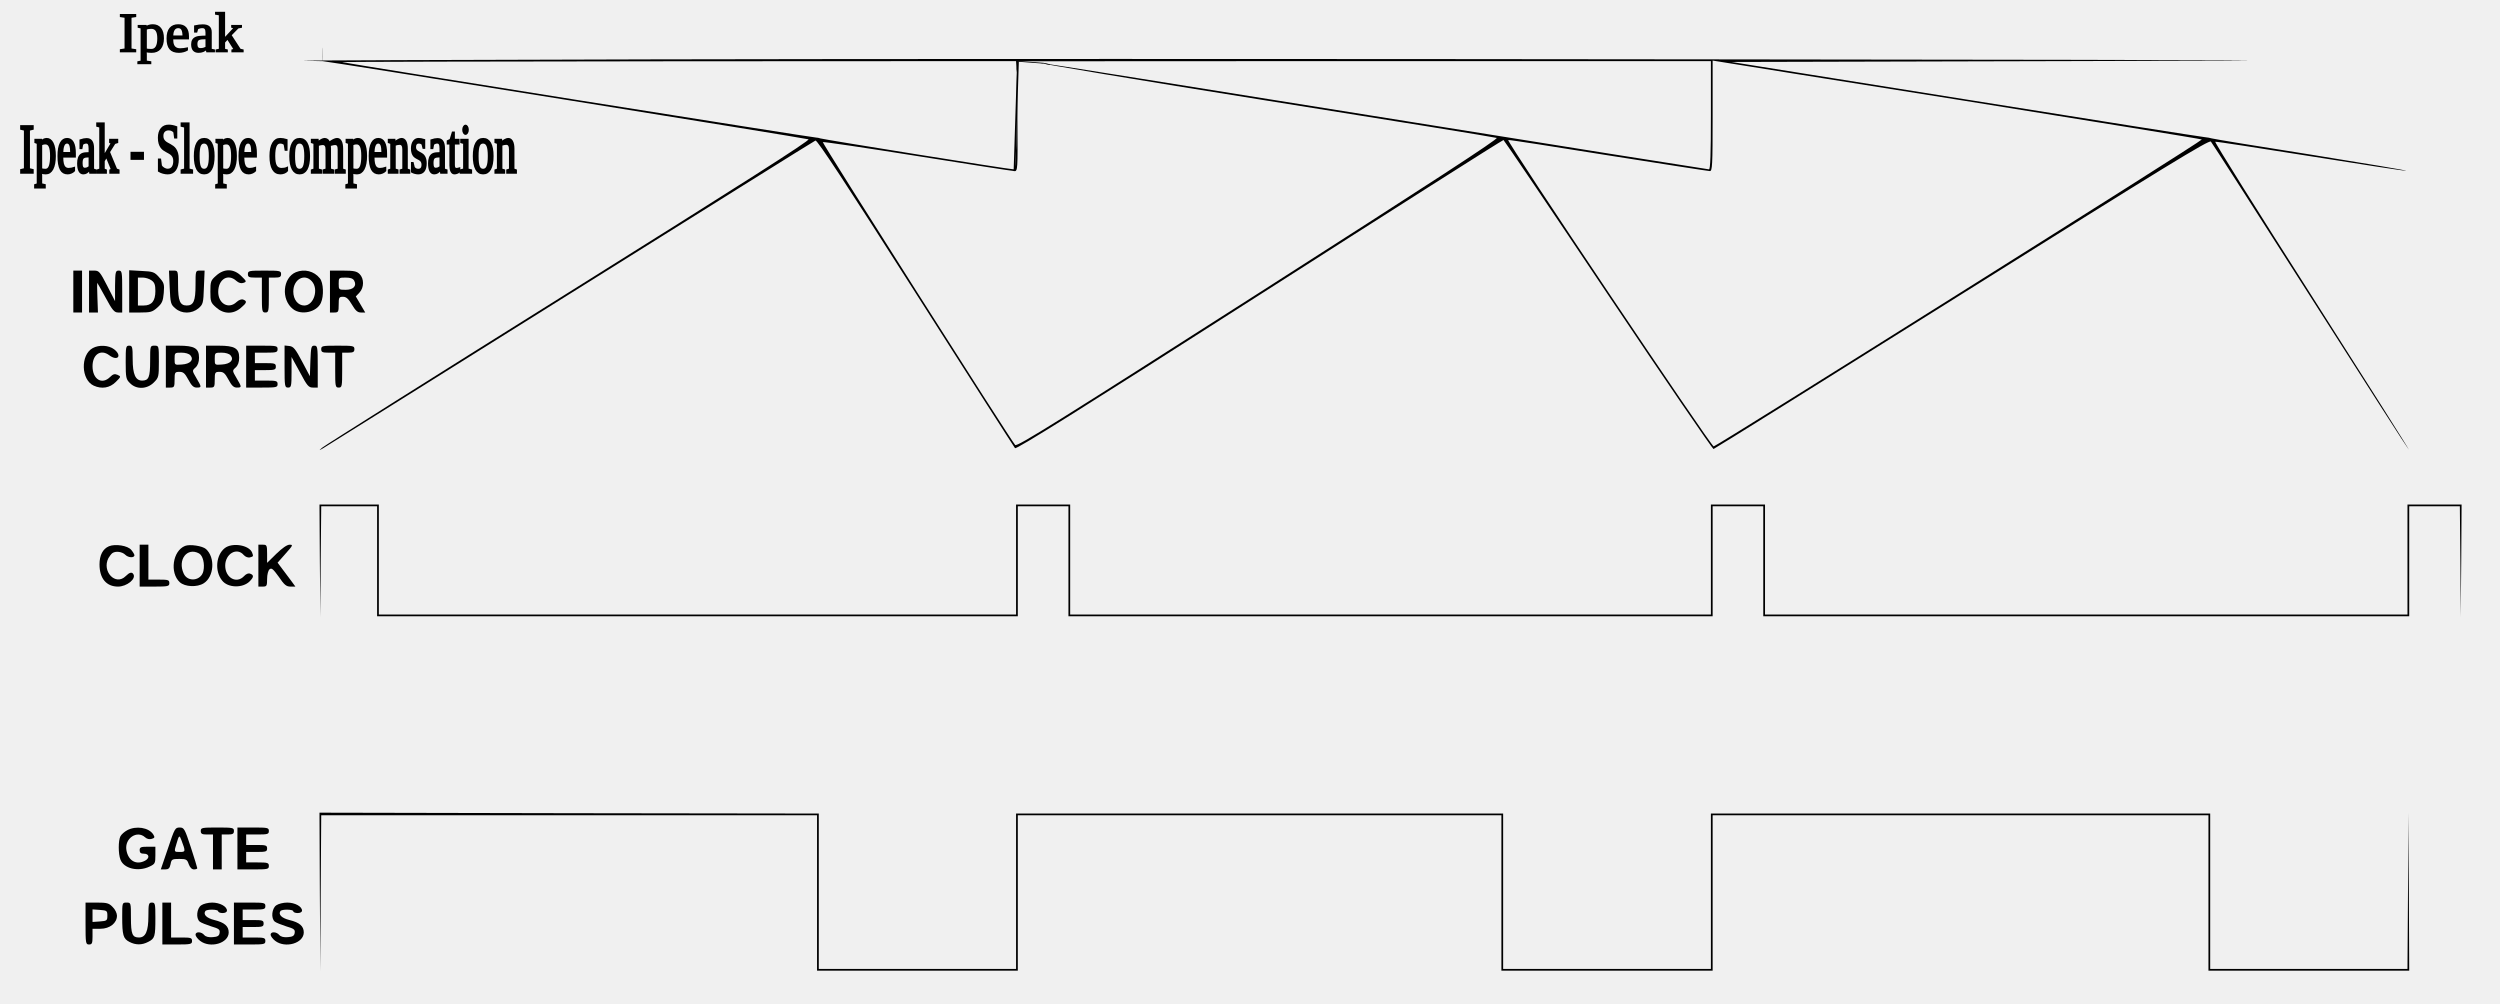
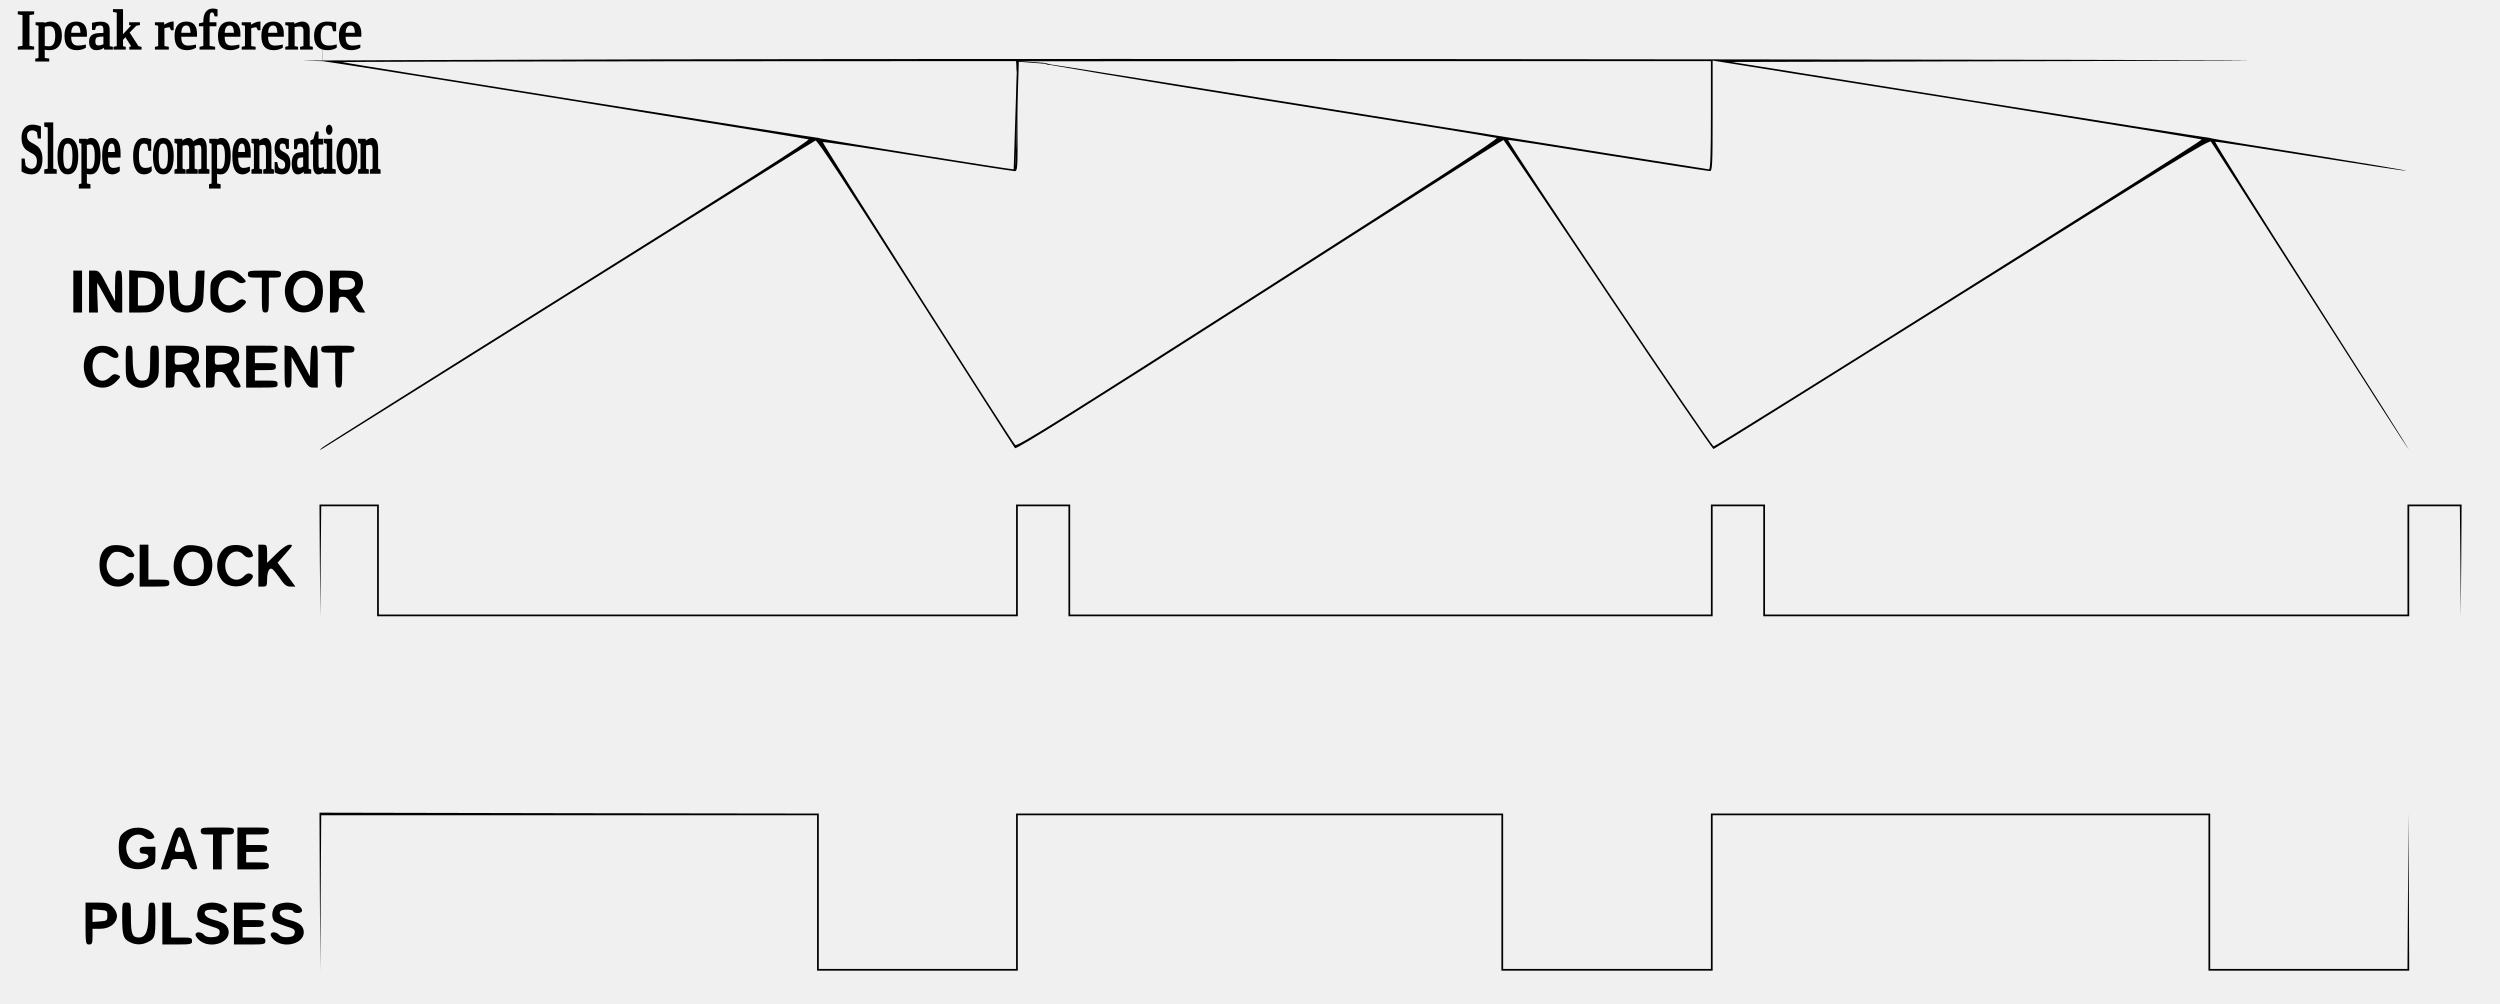
<svg xmlns="http://www.w3.org/2000/svg" version="1.0" width="1432pt" height="575pt" viewBox="0 0 1432 575" preserveAspectRatio="xMidYMid meet" id="svg61">
-   <style>
+   <style id="style1">
    path {
    fill: black;
    }
    @media (prefers-color-scheme: dark) {
    path {
    fill: white;
    }
    }
  </style>
  <defs id="defs61">
    </defs>
  <g transform="translate(0,575) scale(0.1,-0.1)" fill="#000000" stroke="none" id="g61">
    <path d="m 3740,5410 c -1147,-3 -2046,-6 -1998,-8 l 88,-2 v 0 h 16 c 1,174 -3,0 0,0 23,0 2772,-442 2785,-448 12,-5 -390,-261 -1374,-877 -764,-478 -1399,-878 -1411,-889 -21,-18 -21,-18 4,-4 14,8 651,407 1416,886 765,479 1397,874 1405,877 10,4 178,-252 573,-872 308,-483 564,-883 570,-890 8,-8 365,215 1401,878 764,489 1393,888 1397,887 4,-2 274,-401 600,-888 326,-486 598,-883 603,-882 6,1 646,401 1423,888 1172,735 1416,884 1426,873 7,-8 264,-409 572,-891 307,-482 560,-875 562,-874 2,2 -249,399 -557,882 -309,484 -557,880 -552,882 5,2 250,-36 546,-83 295,-47 541,-85 547,-83 5,2 -239,43 -543,92 -305,48 -561,90 -569,93 -8,3 -28,6 -45,8 -16,1 -632,98 -1368,216 l -1339,214 1944,5 c 1694,4 1432,6 -2047,10 -2194,3 -4928,3 -6075,0 z m 2082,-42 1,-33 4,32 4,32 1985,1 h 1984 v -310 c 0,-222 -3,-310 -11,-310 -6,0 -871,137 -1921,306 -1051,168 -1900.584,305.232 -1908.584,303.232 -8,-2 560.584,-98.232 1282.584,-213.232 722,-115 1321,-212 1331,-216 13,-4 -379,-259 -1364,-889 -1154,-738 -1383,-881 -1394,-870 -25,27 -1107,1730 -1102,1735 3,3 247,-33 542,-80 295,-47 545,-86 556,-86 18,0 19,10 17,278 l -3,277 -2,-272 c -3,-226 -6,-273 -17,-273 -25,0 -1090,171 -1106,177 -8,3 -20,5 -25,5 -10,-2 -2684,424 -2715,432 -8,2 857,4 1923,5 l 1937,1 z m 5423,-194 c 748,-120 1363,-220 1367,-223 7,-6 -2772,-1753 -2796,-1758 -13,-3 -1190,1751 -1177,1755 5,2 263,-38 573,-88 311,-49 573,-90 582,-90 14,0 16,30 16,316 v 317 l 38,-6 c 20,-4 649,-104 1397,-223 z" id="path3" style="stroke-width:11;stroke-dasharray:none" />
    <path d="M420 4080 l0 -120 25 0 25 0 0 120 0 120 -25 0 -25 0 0 -120z" id="path6" />
    <path d="M510 4080 l0 -120 26 0 25 0 -3 85 c-2 47 -2 85 -1 85 1 0 22 -38 48 -85 38 -71 50 -85 71 -85 l24 0 0 120 c0 113 -1 120 -20 120 -18 0 -20 -7 -21 -87 l0 -88 -45 88 c-41 80 -47 87 -74 87 l-30 0 0 -120z" id="path7" />
    <path d="M740 4081 l0 -121 65 0 c57 0 68 3 96 28 27 24 33 37 37 84 4 50 2 58 -26 89 -27 31 -35 34 -101 37 l-71 4 0 -121z m128 63 c17 -12 22 -25 22 -61 0 -57 -21 -83 -67 -83 l-33 0 0 80 0 80 28 0 c15 0 38 -7 50 -16z" id="path8" />
    <path d="M972 4104 c4 -91 6 -98 32 -120 37 -33 95 -32 133 0 26 23 28 29 31 120 l4 96 -26 0 c-26 0 -26 0 -26 -84 0 -89 -11 -116 -50 -116 -39 0 -50 27 -50 116 0 84 0 84 -26 84 l-26 0 4 -96z" id="path9" />
    <path d="M1238 4171 c-31 -27 -33 -34 -33 -91 0 -57 2 -64 33 -91 43 -39 98 -40 141 -3 35 29 38 39 14 48 -9 4 -25 -2 -38 -14 -45 -43 -105 -10 -105 58 0 73 56 107 104 63 14 -12 28 -16 41 -11 18 6 18 9 -12 38 -43 44 -99 45 -145 3z" id="path10" />
    <path d="M1420 4180 c0 -17 7 -20 40 -20 l40 0 0 -100 c0 -93 1 -100 20 -100 19 0 20 7 20 100 l0 100 35 0 c28 0 35 4 35 20 0 19 -7 20 -95 20 -88 0 -95 -1 -95 -20z" id="path11" />
    <path d="M1695 4191 c-76 -32 -86 -157 -17 -211 47 -38 136 -18 160 35 18 39 15 116 -6 141 -33 41 -88 55 -137 35z m91 -52 c41 -45 12 -139 -43 -139 -36 0 -63 34 -63 80 0 70 64 106 106 59z" id="path12" />
    <path d="M1890 4080 l0 -120 25 0 c23 0 25 4 25 45 0 41 2 45 25 45 18 0 31 -11 51 -45 20 -34 32 -45 51 -45 l25 0 -27 46 -27 46 21 22 c27 29 27 80 1 106 -16 16 -33 20 -95 20 l-75 0 0 -120z m139 62 c16 -30 -5 -52 -49 -52 -39 0 -40 1 -40 35 0 34 1 35 40 35 27 0 42 -5 49 -18z" id="path13" />
    <path d="M531 3756 c-71 -39 -67 -182 6 -215 46 -21 92 -13 126 21 31 31 31 31 10 41 -16 7 -26 4 -42 -12 -47 -47 -101 -14 -101 61 0 68 47 100 96 63 48 -36 75 -3 28 34 -31 24 -87 27 -123 7z" id="path16" />
    <path d="M720 3675 c0 -88 2 -98 25 -120 36 -37 97 -35 136 4 28 28 29 33 29 120 0 90 0 91 -25 91 -25 0 -25 -1 -25 -88 0 -93 -8 -112 -46 -112 -38 0 -54 36 -54 122 0 71 -2 78 -20 78 -19 0 -20 -7 -20 -95z" id="path17" />
    <path d="M950 3650 l0 -120 25 0 c23 0 25 4 25 45 0 42 2 45 28 45 22 0 31 -8 51 -45 18 -34 30 -45 47 -45 30 0 30 2 -1 54 -25 43 -25 43 -5 61 13 12 20 31 20 56 0 54 -26 69 -117 69 l-73 0 0 -120z m141 64 c21 -25 -1 -49 -50 -52 -41 -3 -41 -3 -41 32 0 35 1 36 39 36 23 0 44 -6 52 -16z" id="path18" />
    <path d="M1180 3650 l0 -120 25 0 c23 0 25 4 25 45 0 42 2 45 28 45 22 0 31 -8 51 -45 18 -34 30 -45 47 -45 30 0 30 2 -1 54 -25 43 -25 43 -5 61 13 12 20 31 20 56 0 54 -26 69 -117 69 l-73 0 0 -120z m141 64 c21 -25 -1 -49 -50 -52 -41 -3 -41 -3 -41 32 0 35 1 36 39 36 23 0 44 -6 52 -16z" id="path19" />
    <path d="M1410 3650 l0 -120 90 0 c83 0 90 1 90 20 0 18 -7 20 -65 20 l-65 0 0 30 0 30 60 0 c53 0 60 2 60 20 0 18 -7 20 -60 20 l-60 0 0 30 0 30 65 0 c58 0 65 2 65 20 0 19 -7 20 -90 20 l-90 0 0 -120z" id="path20" />
    <path d="M1630 3651 c0 -114 1 -121 20 -121 18 0 20 7 20 88 l0 87 48 -87 c41 -78 50 -88 74 -88 l28 0 0 120 c0 113 -1 120 -20 120 -17 0 -19 -8 -22 -87 l-3 -88 -45 85 c-38 72 -49 85 -72 88 l-28 3 0 -120z" id="path21" />
    <path d="M1840 3750 c0 -17 7 -20 40 -20 l40 0 0 -100 c0 -93 1 -100 20 -100 19 0 20 7 20 100 l0 100 35 0 c28 0 35 4 35 20 0 19 -7 20 -95 20 -88 0 -95 -1 -95 -20z" id="path22" />
    <path d="M1832 2538 l3 -323 2 318 3 317 160 0 160 0 0 -315 0 -315 1835 0 1835 0 0 315 0 315 145 0 145 0 0 -315 0 -315 1845 0 1845 0 0 315 0 315 145 0 145 0 0 -315 0 -315 1850 0 1850 0 0 315 0 315 145 0 145 0 3 -317 2 -318 3 323 2 322 -155 0 -155 0 0 -315 0 -315 -1840 0 -1840 0 0 315 0 315 -155 0 -155 0 0 -315 0 -315 -1835 0 -1835 0 0 315 0 315 -155 0 -155 0 0 -315 0 -315 -1825 0 -1825 0 0 315 0 315 -170 0 -170 0 2 -322z" id="path25" />
    <path d="M624 2621 c-35 -15 -54 -51 -54 -104 0 -80 39 -127 106 -127 50 0 105 44 88 71 -8 14 -22 11 -44 -11 -58 -58 -138 27 -99 103 7 12 17 25 23 29 19 13 56 8 74 -10 17 -17 52 -19 52 -2 0 4 -8 18 -18 30 -20 25 -92 36 -128 21z" id="path26" />
    <path d="M800 2510 l0 -120 85 0 c78 0 85 2 85 20 0 18 -7 20 -60 20 l-60 0 0 100 0 100 -25 0 -25 0 0 -120z" id="path27" />
    <path d="M1060 2623 c-71 -28 -89 -154 -30 -208 30 -27 99 -30 137 -6 59 37 67 147 13 196 -20 18 -93 29 -120 18z m80 -43 c22 -12 34 -59 25 -101 -12 -56 -90 -66 -113 -14 -36 79 20 152 88 115z" id="path28" />
    <path d="M1287 2610 c-50 -40 -58 -131 -15 -185 33 -43 118 -45 158 -5 24 24 25 36 3 44 -10 4 -23 -1 -35 -14 -43 -46 -108 -10 -108 60 0 68 67 107 106 61 10 -11 24 -16 35 -14 21 6 21 6 13 28 -17 43 -114 59 -157 25z" id="path29" />
    <path d="M1480 2510 l0 -120 25 0 c23 0 25 4 25 44 0 25 6 48 14 55 12 10 21 1 53 -43 31 -46 43 -56 67 -56 l28 0 -24 33 c-13 17 -36 48 -51 68 l-27 36 46 52 c42 47 44 51 23 51 -15 0 -43 -20 -76 -52 l-53 -52 0 52 c0 49 -2 52 -25 52 l-25 0 0 -120z" id="path30" />
    <path d="M1832 640 l3 -455 2 448 3 447 1420 0 1420 0 0 -445 0 -445 575 0 575 0 0 445 0 445 1385 0 1385 0 0 -445 0 -445 605 0 605 0 0 445 0 445 1420 0 1420 0 0 -445 0 -445 575 0 575 0 -2 453 -3 452 -2 -447 -3 -448 -565 0 -565 0 0 445 0 445 -1430 0 -1430 0 0 -445 0 -445 -595 0 -595 0 0 445 0 445 -1395 0 -1395 0 0 -445 0 -445 -565 0 -565 0 0 445 0 445 -1430 2 -1430 3 2 -455z" id="path51" />
    <path d="M728 994 c-15 -8 -32 -23 -38 -34 -13 -24 -13 -101 0 -134 19 -51 101 -71 166 -40 32 15 34 19 34 65 l0 49 -45 0 c-38 0 -45 -3 -45 -20 0 -15 7 -20 25 -20 30 0 34 -25 6 -40 -51 -27 -97 0 -107 61 -11 67 61 115 107 73 11 -10 25 -13 38 -9 17 5 19 9 9 25 -25 40 -99 52 -150 24z" id="path52" />
    <path d="M962 890 l-41 -120 25 0 c19 0 26 6 31 30 5 28 9 30 50 30 40 0 45 -3 54 -30 7 -19 18 -30 30 -30 10 0 19 3 19 7 0 4 -17 58 -37 120 -35 107 -39 113 -64 113 -26 0 -29 -6 -67 -120z m77 48 c25 -66 24 -68 -8 -68 -35 0 -35 -1 -19 51 13 45 16 47 27 17z" id="path53" />
    <path d="M1150 990 c0 -16 7 -20 35 -20 l35 0 0 -100 0 -100 25 0 25 0 0 100 0 100 35 0 c28 0 35 4 35 20 0 19 -7 20 -95 20 -88 0 -95 -1 -95 -20z" id="path54" />
    <path d="M1360 890 l0 -120 90 0 c83 0 90 1 90 20 0 18 -7 20 -65 20 l-65 0 0 30 0 30 60 0 c53 0 60 2 60 20 0 18 -7 20 -60 20 l-60 0 0 30 0 30 65 0 c58 0 65 2 65 20 0 19 -7 20 -90 20 l-90 0 0 -120z" id="path55" />
    <path d="M490 460 c0 -113 1 -120 20 -120 17 0 20 7 20 45 l0 45 45 0 c54 0 95 33 95 75 0 14 -11 37 -25 50 -21 22 -33 25 -90 25 l-65 0 0 -120z m125 45 c0 -28 -3 -30 -42 -33 l-43 -3 0 36 0 36 43 -3 c39 -3 42 -5 42 -33z" id="path56" />
    <path d="M700 498 c0 -105 6 -125 41 -143 36 -19 72 -19 108 0 38 19 41 31 41 136 0 82 -1 89 -20 89 -18 0 -20 -7 -20 -78 0 -86 -16 -122 -54 -122 -38 0 -46 19 -46 112 0 87 0 88 -25 88 -25 0 -25 -1 -25 -82z" id="path57" />
    <path d="M930 460 l0 -120 85 0 c78 0 85 2 85 20 0 18 -7 20 -60 20 l-60 0 0 100 0 100 -25 0 -25 0 0 -120z" id="path58" />
    <path d="M1152 564 c-25 -18 -31 -74 -8 -93 7 -6 37 -18 65 -27 44 -13 52 -18 49 -37 -2 -17 -11 -23 -39 -25 -23 -2 -40 2 -49 12 -16 20 -50 21 -50 2 0 -8 12 -24 26 -35 58 -45 164 -14 164 48 0 36 -24 57 -82 71 -44 11 -65 31 -52 51 7 12 74 11 74 -1 0 -5 11 -10 25 -10 15 0 25 6 25 14 0 24 -41 46 -85 46 -22 0 -51 -7 -63 -16z" id="path59" />
    <path d="M1340 460 l0 -120 90 0 c83 0 90 1 90 20 0 18 -7 20 -65 20 l-65 0 0 30 0 30 60 0 c53 0 60 2 60 20 0 18 -7 20 -60 20 l-60 0 0 30 0 30 65 0 c58 0 65 2 65 20 0 19 -7 20 -90 20 l-90 0 0 -120z" id="path60" />
    <path d="M1582 564 c-25 -18 -31 -74 -8 -93 7 -6 37 -18 65 -27 44 -13 52 -18 49 -37 -2 -17 -11 -23 -39 -25 -23 -2 -40 2 -49 12 -16 20 -50 21 -50 2 0 -8 12 -24 26 -35 58 -45 164 -14 164 48 0 36 -24 57 -82 71 -44 11 -65 31 -52 51 7 12 74 11 74 -1 0 -5 11 -10 25 -10 15 0 25 6 25 14 0 24 -41 46 -85 46 -22 0 -51 -7 -63 -16z" id="path61" />
-     <text xml:space="preserve" style="font-size:320px;fill:#000000;stroke:#000000;stroke-width:10;stroke-miterlimit:3.8;stroke-dasharray:none" x="679.973" y="-5455.412" id="text61" transform="scale(1,-1)">
-       <tspan id="tspan61" style="stroke-width:10;stroke-dasharray:none;font-size:320px" x="679.973" y="-5455.412">Ipeak</tspan>
+     <text xml:space="preserve" style="font-size:320px;fill:#000000;stroke:#000000;stroke-width:10;stroke-miterlimit:3.8;stroke-dasharray:none" x="95.323" y="-5470.721" id="text61" transform="scale(1,-1)">
+       <tspan id="tspan61" style="font-size:320px;stroke-width:10;stroke-dasharray:none" x="95.323" y="-5470.721">Ipeak reference</tspan>
    </text>
    <text xml:space="preserve" style="font-size:319.595px;fill:#000000;stroke:#000000;stroke-width:13.316;stroke-miterlimit:3.8;stroke-dasharray:none" x="139.369" y="-3811.819" id="text62" transform="scale(0.8002416,-1.249623)">
-       <tspan id="tspan62" style="font-size:319.595px;stroke-width:13.316" x="139.369" y="-3811.819">Ipeak - Slope compensation</tspan>
+       <tspan id="tspan62" style="font-size:319.595px;stroke-width:13.316" x="139.369" y="-3811.819">Slope compensation</tspan>
      <tspan style="font-size:319.595px;stroke-width:13.316" x="139.369" y="-3412.325" id="tspan63" />
    </text>
    <path style="fill:#000000;stroke:#000000;stroke-width:10;stroke-miterlimit:3.8" d="m 5811,4770 20,629" id="path1" />
    <path style="fill:#000000;stroke:#000000;stroke-width:4.644;stroke-miterlimit:3.8;stroke-dasharray:none" d="m 5943,5388 -112,11" id="path2" transform="matrix(1.280372,0,0,0.9790767,-1634.963,112.85)" />
    <path style="fill:#000000;stroke:#000000;stroke-width:3.725;stroke-miterlimit:3.8;stroke-dasharray:none" d="m 5974.118,5388.852 39.903,-8.656" id="path4" />
  </g>
</svg>
